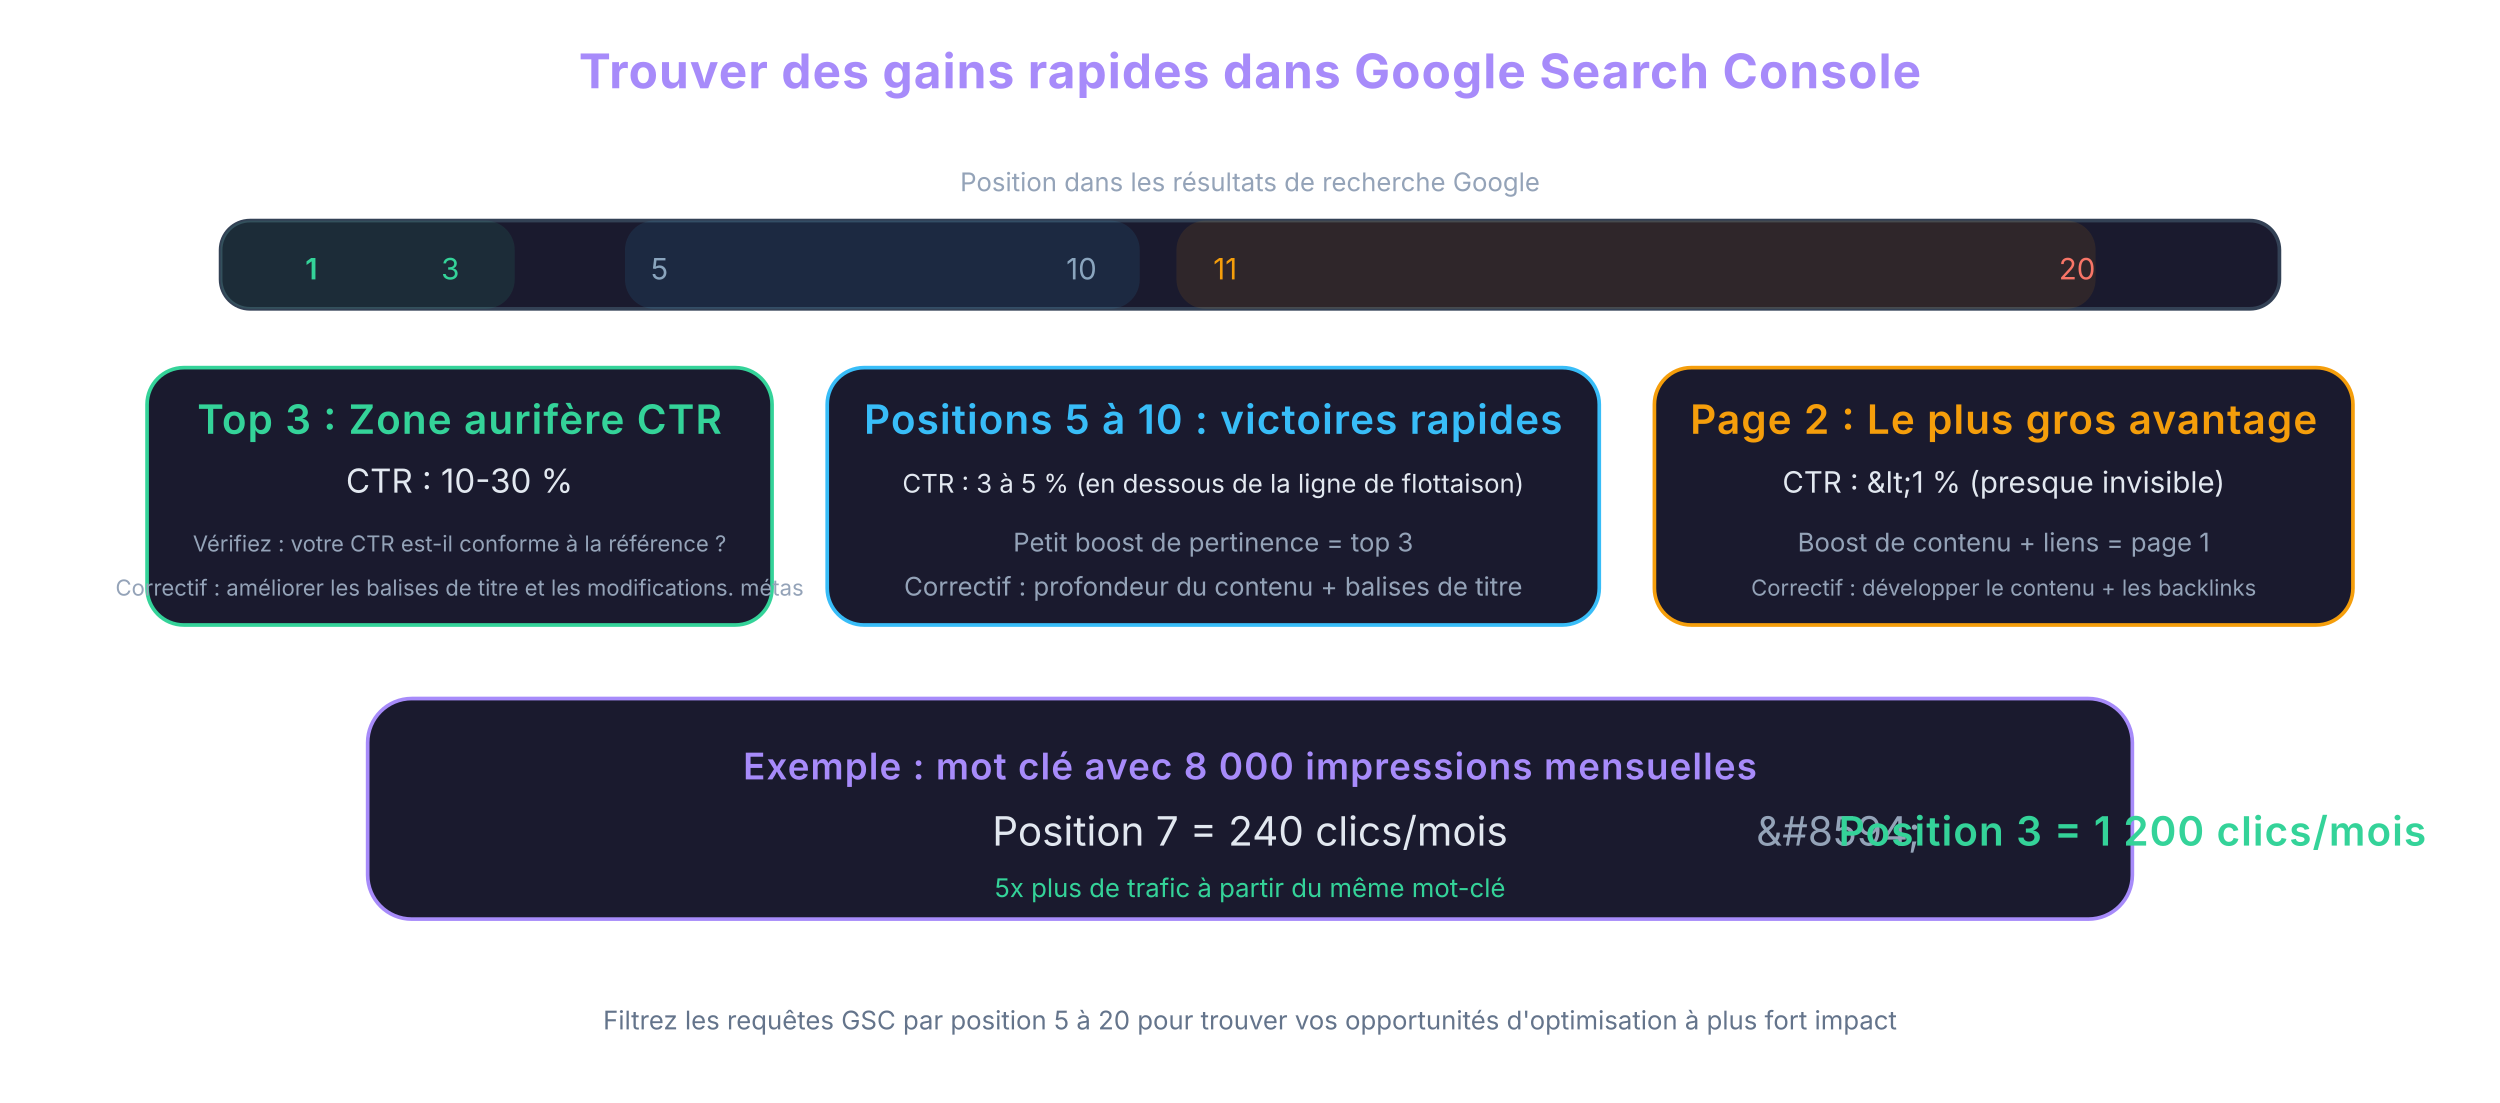
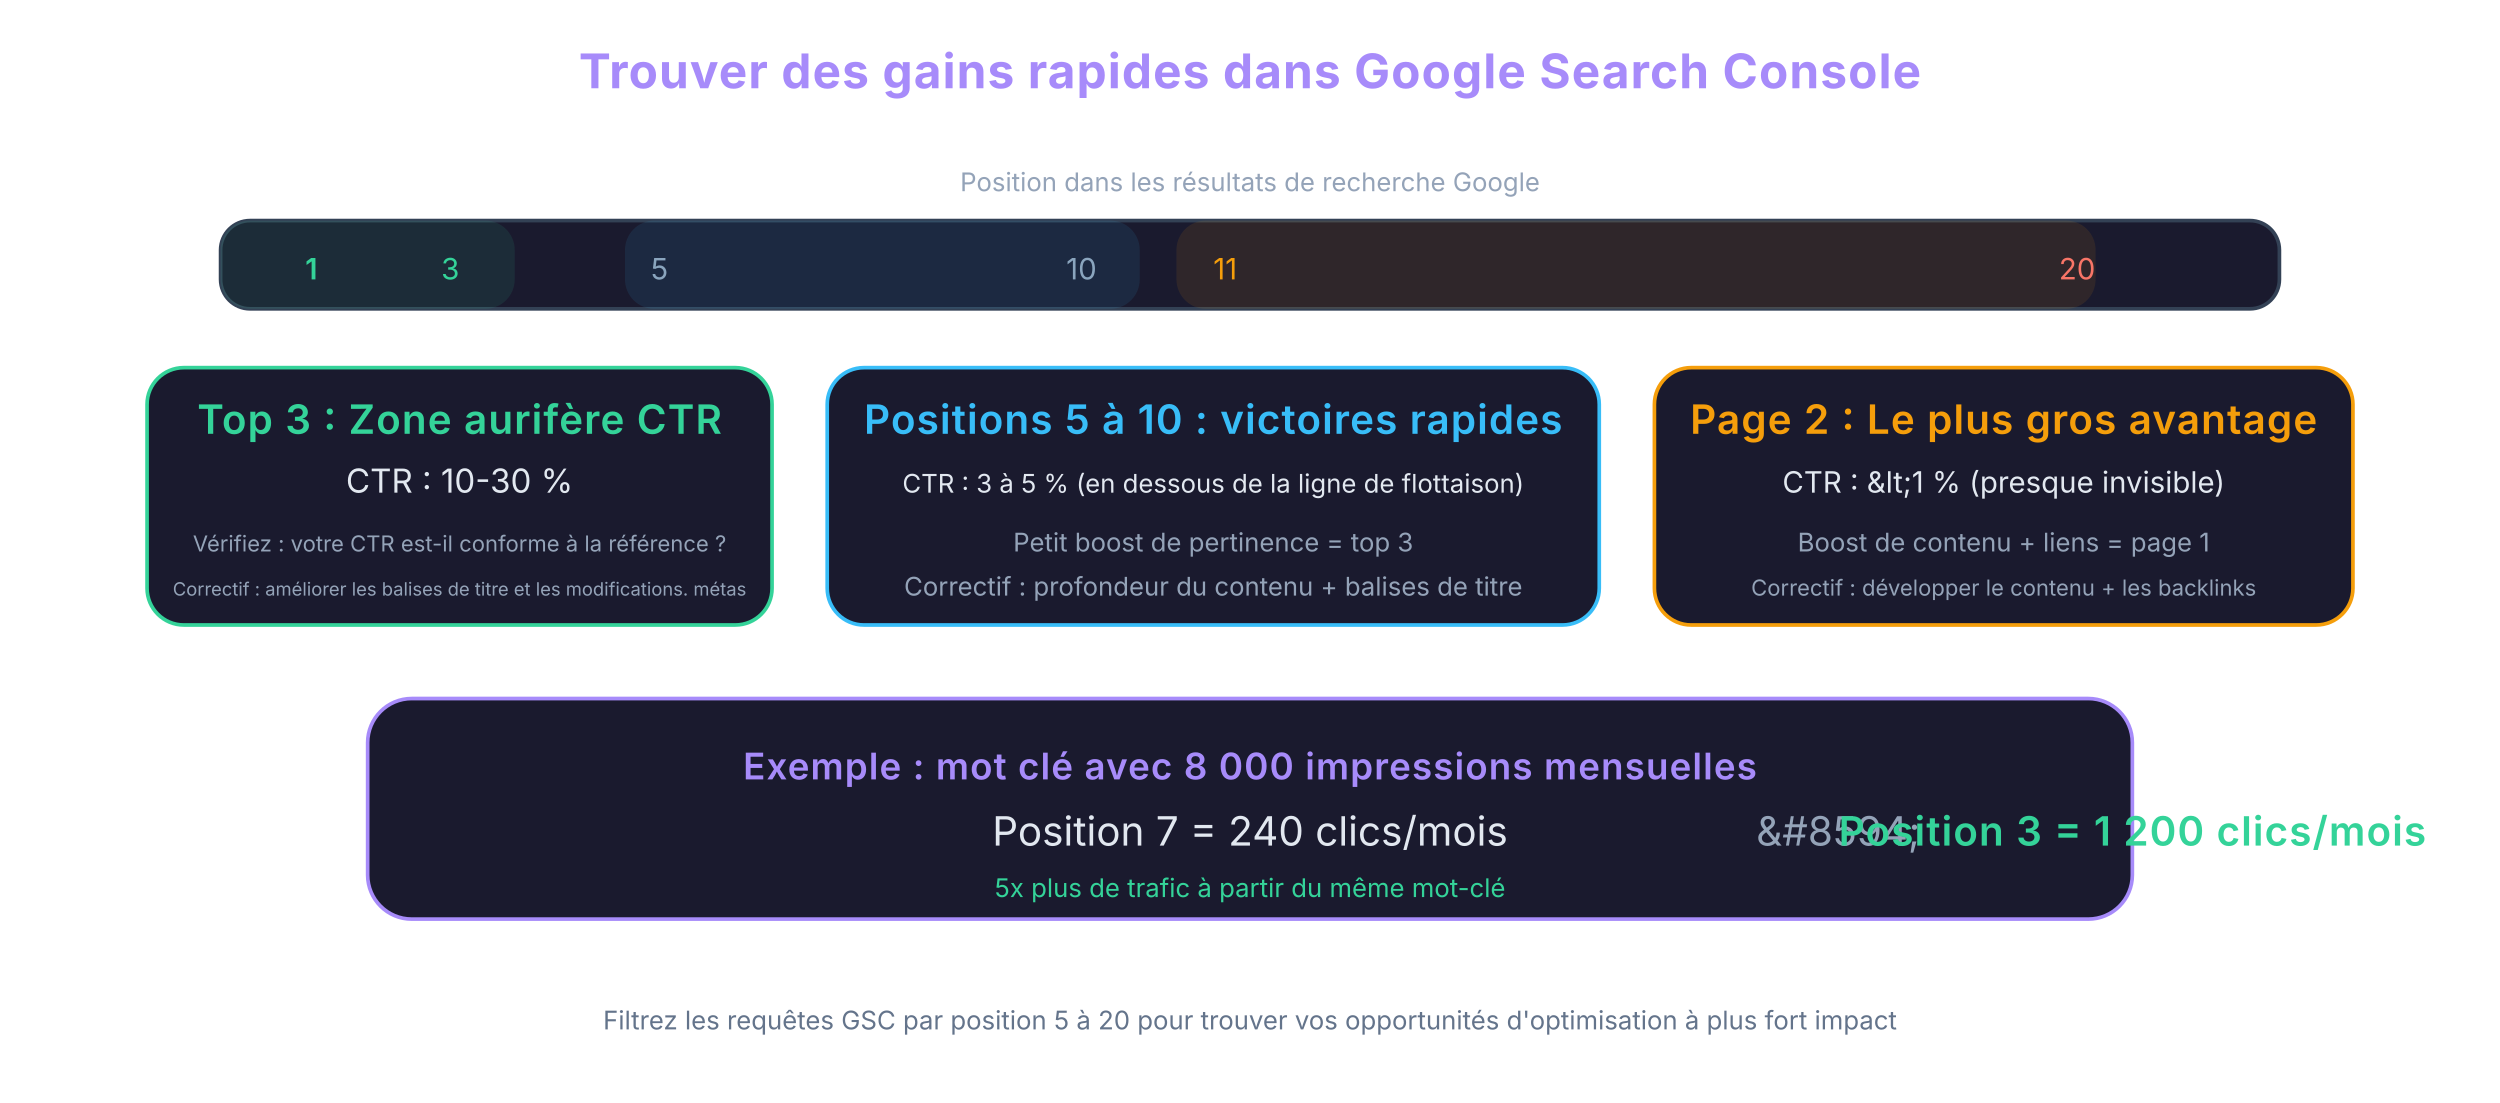
<svg xmlns="http://www.w3.org/2000/svg" viewBox="0 0 680 300" fill="none">
  <text x="340" y="24" text-anchor="middle" fill="#a78bfa" font-family="Inter, -apple-system, BlinkMacSystemFont, 'Segoe UI', Roboto, sans-serif" font-size="13" letter-spacing="0.3" font-weight="700">Trouver des gains rapides dans Google Search Console</text>
  <text x="340" y="52" text-anchor="middle" fill="#94a3b8" font-family="Inter, -apple-system, BlinkMacSystemFont, 'Segoe UI', Roboto, sans-serif" font-size="7">Position dans les résultats de recherche Google</text>
  <rect x="60" y="60" width="560" height="24" rx="8" fill="#1a1a2e" stroke="#334155" stroke-width="1" />
  <text x="83" y="76" fill="#34d399" font-family="Inter, -apple-system, BlinkMacSystemFont, 'Segoe UI', Roboto, sans-serif" font-size="8" letter-spacing="0.3" font-weight="600">1</text>
  <text x="120" y="76" fill="#34d399" font-family="Inter, -apple-system, BlinkMacSystemFont, 'Segoe UI', Roboto, sans-serif" font-size="8">3</text>
  <text x="177" y="76" fill="#94a3b8" font-family="Inter, -apple-system, BlinkMacSystemFont, 'Segoe UI', Roboto, sans-serif" font-size="8">5</text>
  <text x="290" y="76" fill="#94a3b8" font-family="Inter, -apple-system, BlinkMacSystemFont, 'Segoe UI', Roboto, sans-serif" font-size="8">10</text>
  <text x="330" y="76" fill="#f59e0b" font-family="Inter, -apple-system, BlinkMacSystemFont, 'Segoe UI', Roboto, sans-serif" font-size="8">11</text>
  <text x="560" y="76" fill="#f87171" font-family="Inter, -apple-system, BlinkMacSystemFont, 'Segoe UI', Roboto, sans-serif" font-size="8">20</text>
  <rect x="60" y="60" width="80" height="24" rx="8" fill="#34d399" fill-opacity="0.1" />
  <rect x="170" y="60" width="140" height="24" rx="8" fill="#38bdf8" fill-opacity="0.1" />
  <rect x="320" y="60" width="250" height="24" rx="8" fill="#f59e0b" fill-opacity="0.1" />
  <rect x="40" y="100" width="170" height="70" rx="10" fill="#1a1a2e" stroke="#34d399" stroke-width="1" />
  <text x="125" y="118" text-anchor="middle" fill="#34d399" font-family="Inter, -apple-system, BlinkMacSystemFont, 'Segoe UI', Roboto, sans-serif" font-size="11" letter-spacing="0.3" font-weight="600">Top 3 : Zone aurifère CTR</text>
  <text x="125" y="134" text-anchor="middle" fill="#e2e8f0" font-family="Inter, -apple-system, BlinkMacSystemFont, 'Segoe UI', Roboto, sans-serif" font-size="9">CTR : 10-30 %</text>
  <text x="125" y="150" text-anchor="middle" fill="#94a3b8" font-family="Inter, -apple-system, BlinkMacSystemFont, 'Segoe UI', Roboto, sans-serif" font-size="6">Vérifiez : votre CTR est-il conforme à la référence ?</text>
-   <text x="125" y="162" text-anchor="middle" fill="#94a3b8" font-family="Inter, -apple-system, BlinkMacSystemFont, 'Segoe UI', Roboto, sans-serif" font-size="6">Correctif : améliorer les balises de titre et les modifications. métas</text>
+   <text x="125" y="162" text-anchor="middle" fill="#94a3b8" font-family="Inter, -apple-system, BlinkMacSystemFont, 'Segoe UI', Roboto, sans-serif" font-size="5">Correctif : améliorer les balises de titre et les modifications. métas</text>
  <rect x="225" y="100" width="210" height="70" rx="10" fill="#1a1a2e" stroke="#38bdf8" stroke-width="1" />
  <text x="330" y="118" text-anchor="middle" fill="#38bdf8" font-family="Inter, -apple-system, BlinkMacSystemFont, 'Segoe UI', Roboto, sans-serif" font-size="11" letter-spacing="0.3" font-weight="600">Positions 5 à 10 : victoires rapides</text>
  <text x="330" y="134" text-anchor="middle" fill="#e2e8f0" font-family="Inter, -apple-system, BlinkMacSystemFont, 'Segoe UI', Roboto, sans-serif" font-size="7">CTR : 3 à 5 % (en dessous de la ligne de flottaison)</text>
  <text x="330" y="150" text-anchor="middle" fill="#94a3b8" font-family="Inter, -apple-system, BlinkMacSystemFont, 'Segoe UI', Roboto, sans-serif" font-size="7">Petit boost de pertinence = top 3</text>
  <text x="330" y="162" text-anchor="middle" fill="#94a3b8" font-family="Inter, -apple-system, BlinkMacSystemFont, 'Segoe UI', Roboto, sans-serif" font-size="7">Correctif : profondeur du contenu + balises de titre</text>
  <rect x="450" y="100" width="190" height="70" rx="10" fill="#1a1a2e" stroke="#f59e0b" stroke-width="1" />
  <text x="545" y="118" text-anchor="middle" fill="#f59e0b" font-family="Inter, -apple-system, BlinkMacSystemFont, 'Segoe UI', Roboto, sans-serif" font-size="11" letter-spacing="0.3" font-weight="600">Page 2 : Le plus gros avantage</text>
  <text x="545" y="134" text-anchor="middle" fill="#e2e8f0" font-family="Inter, -apple-system, BlinkMacSystemFont, 'Segoe UI', Roboto, sans-serif" font-size="8">CTR : &amp;lt;1 % (presque invisible)</text>
  <text x="545" y="150" text-anchor="middle" fill="#94a3b8" font-family="Inter, -apple-system, BlinkMacSystemFont, 'Segoe UI', Roboto, sans-serif" font-size="7">Boost de contenu + liens = page 1</text>
  <text x="545" y="162" text-anchor="middle" fill="#94a3b8" font-family="Inter, -apple-system, BlinkMacSystemFont, 'Segoe UI', Roboto, sans-serif" font-size="6">Correctif : développer le contenu + les backlinks</text>
  <rect x="100" y="190" width="480" height="60" rx="12" fill="#1a1a2e" stroke="#a78bfa" stroke-width="1" />
  <text x="340" y="212" text-anchor="middle" fill="#a78bfa" font-family="Inter, -apple-system, BlinkMacSystemFont, 'Segoe UI', Roboto, sans-serif" font-size="10" letter-spacing="0.3" font-weight="600">Exemple : mot clé avec 8 000 impressions mensuelles</text>
  <text x="340" y="230" text-anchor="middle" fill="#e2e8f0" font-family="Inter, -apple-system, BlinkMacSystemFont, 'Segoe UI', Roboto, sans-serif" font-size="11">Position 7 = 240 clics/mois</text>
  <text x="340" y="230" text-anchor="middle" fill="#94a3b8" font-family="Inter, -apple-system, BlinkMacSystemFont, 'Segoe UI', Roboto, sans-serif" font-size="11" dx="160">&amp;#8594;</text>
  <text x="340" y="230" text-anchor="middle" fill="#34d399" font-family="Inter, -apple-system, BlinkMacSystemFont, 'Segoe UI', Roboto, sans-serif" font-size="11" dx="240" letter-spacing="0.3" font-weight="600">Position 3 = 1 200 clics/mois</text>
  <text x="340" y="244" text-anchor="middle" fill="#34d399" font-family="Inter, -apple-system, BlinkMacSystemFont, 'Segoe UI', Roboto, sans-serif" font-size="7">5x plus de trafic à partir du même mot-clé</text>
  <text x="340" y="280" text-anchor="middle" fill="#64748b" font-family="Inter, -apple-system, BlinkMacSystemFont, 'Segoe UI', Roboto, sans-serif" font-size="7">Filtrez les requêtes GSC par position 5 à 20 pour trouver vos opportunités d'optimisation à plus fort impact</text>
</svg>
